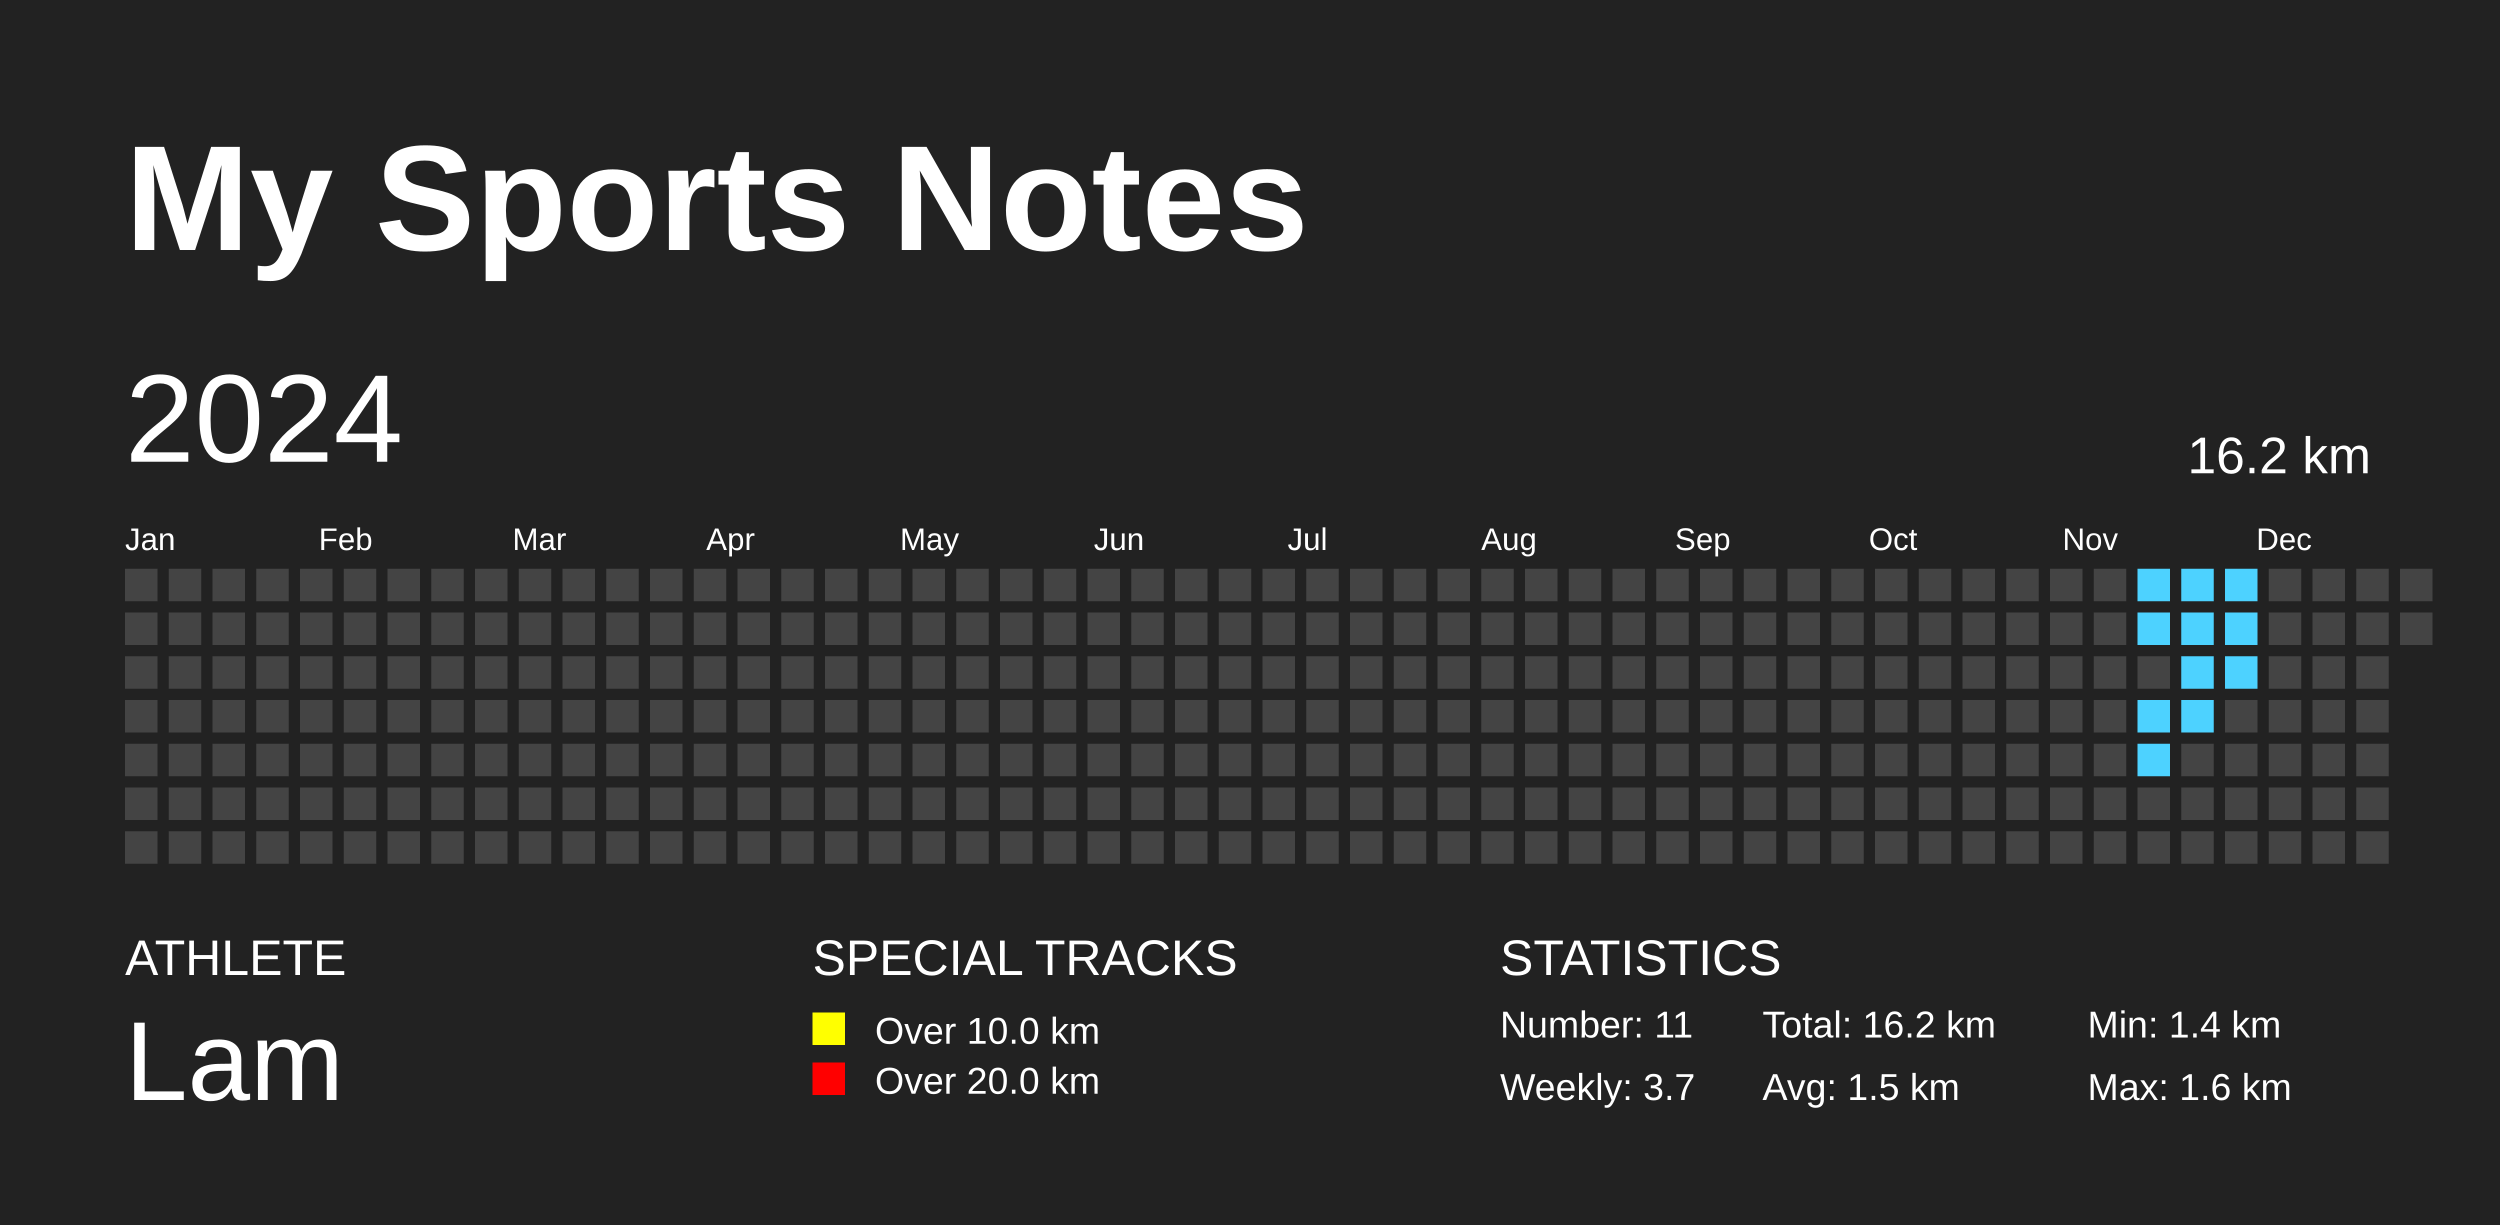
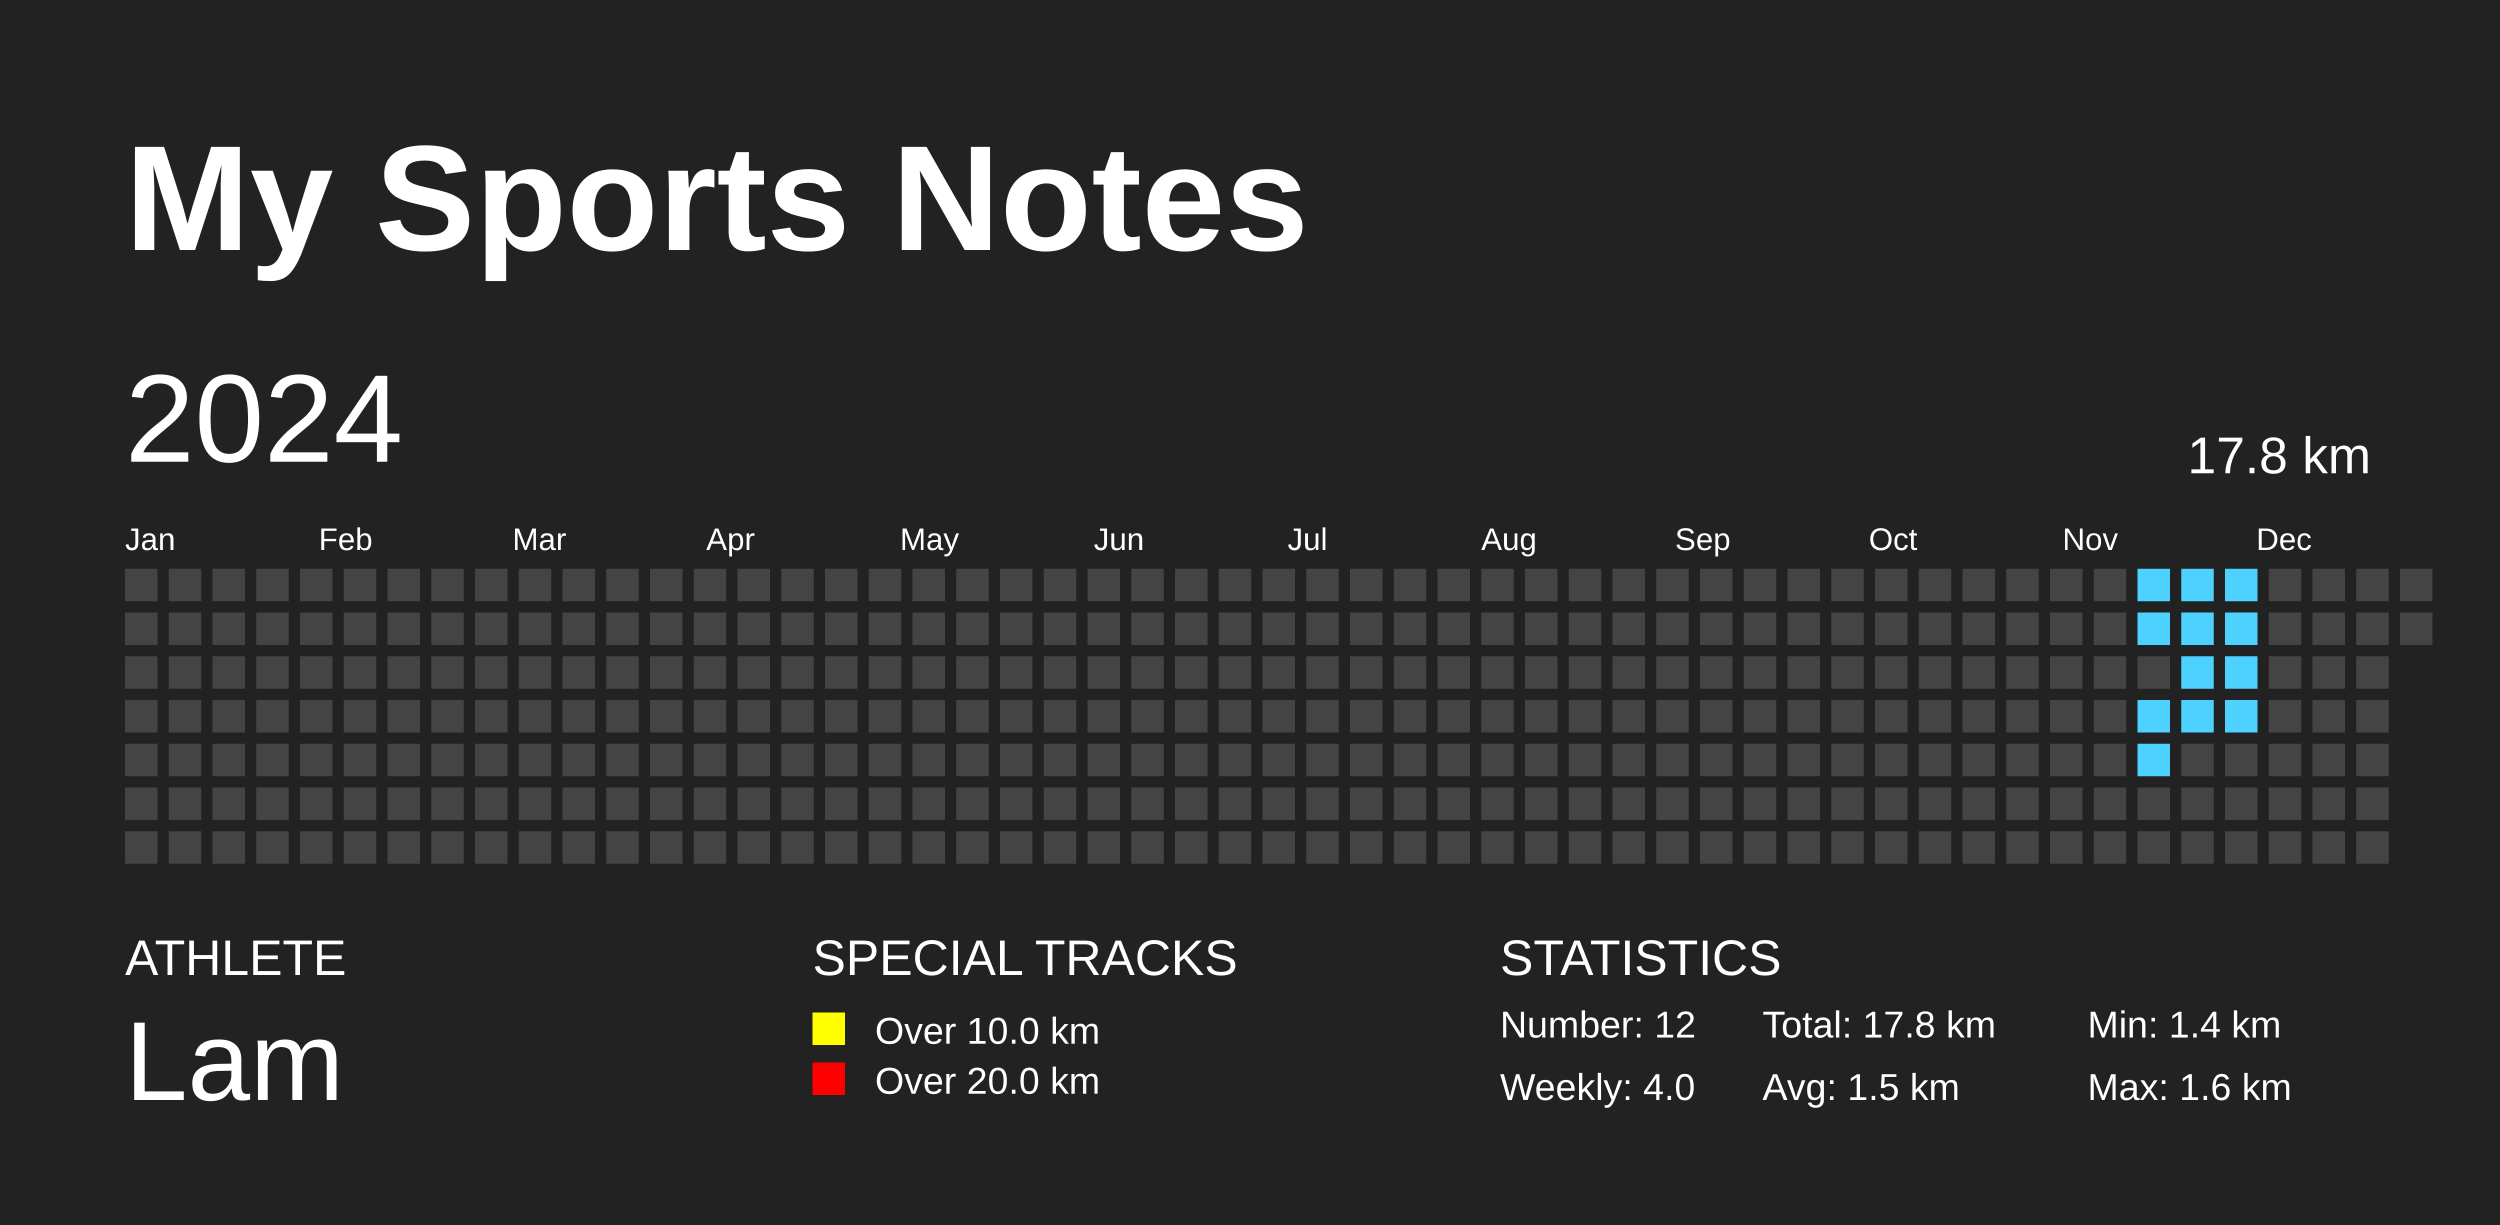
<svg xmlns="http://www.w3.org/2000/svg" baseProfile="full" height="98mm" version="1.1" viewBox="0,0,200,98" width="200mm">
  <defs />
  <rect fill="#222222" height="98" width="200" x="0" y="0" />
  <text fill="#FFFFFF" style="font-size:12px; font-family:Arial; font-weight:bold;" x="10" y="20">My Sports Notes</text>
  <text fill="#FFFFFF" style="font-size:4px; font-family:Arial" x="10" y="78">ATHLETE</text>
  <text fill="#FFFFFF" style="font-size:9px; font-family:Arial" x="10" y="88">Lam</text>
  <text fill="#FFFFFF" style="font-size:4px; font-family:Arial" x="65" y="78">SPECIAL TRACKS</text>
  <rect fill="yellow" height="2.6" width="2.6" x="65" y="81" />
  <text fill="#FFFFFF" style="font-size:3px; font-family:Arial" x="70" y="83.5">Over 10.0 km</text>
  <rect fill="red" height="2.6" width="2.6" x="65" y="85" />
  <text fill="#FFFFFF" style="font-size:3px; font-family:Arial" x="70" y="87.5">Over 20.0 km</text>
  <text fill="#FFFFFF" style="font-size:4px; font-family:Arial" x="120" y="78">STATISTICS</text>
-   <text fill="#FFFFFF" style="font-size:3px; font-family:Arial" x="120" y="83">Number: 11</text>
-   <text fill="#FFFFFF" style="font-size:3px; font-family:Arial" x="120" y="88">Weekly: 3.7</text>
-   <text fill="#FFFFFF" style="font-size:3px; font-family:Arial" x="141" y="83">Total: 16.2 km</text>
+   <text fill="#FFFFFF" style="font-size:3px; font-family:Arial" x="120" y="83">Number: 12</text>
+   <text fill="#FFFFFF" style="font-size:3px; font-family:Arial" x="120" y="88">Weekly: 4.0</text>
+   <text fill="#FFFFFF" style="font-size:3px; font-family:Arial" x="141" y="83">Total: 17.8 km</text>
  <text fill="#FFFFFF" style="font-size:3px; font-family:Arial" x="141" y="88">Avg: 1.5 km</text>
  <text fill="#FFFFFF" style="font-size:3px; font-family:Arial" x="167" y="83">Min: 1.4 km</text>
  <text fill="#FFFFFF" style="font-size:3px; font-family:Arial" x="167" y="88">Max: 1.6 km</text>
  <text dominant-baseline="hanging" fill="#FFFFFF" style="font-size:10.0px; font-family:Arial;" x="10" y="30">2024</text>
-   <text dominant-baseline="hanging" fill="#FFFFFF" style="font-size:4.125px; font-family:Arial;" x="175" y="35">16.2 km</text>
+   <text dominant-baseline="hanging" fill="#FFFFFF" style="font-size:4.125px; font-family:Arial;" x="175" y="35">17.8 km</text>
  <text fill="#FFFFFF" style="font-size:2.5px; font-family:Arial" x="10.0" y="44">Jan</text>
  <text fill="#FFFFFF" style="font-size:2.5px; font-family:Arial" x="25.5" y="44">Feb</text>
  <text fill="#FFFFFF" style="font-size:2.5px; font-family:Arial" x="41.0" y="44">Mar</text>
  <text fill="#FFFFFF" style="font-size:2.5px; font-family:Arial" x="56.5" y="44">Apr</text>
  <text fill="#FFFFFF" style="font-size:2.5px; font-family:Arial" x="72.0" y="44">May</text>
  <text fill="#FFFFFF" style="font-size:2.5px; font-family:Arial" x="87.5" y="44">Jun</text>
  <text fill="#FFFFFF" style="font-size:2.5px; font-family:Arial" x="103.0" y="44">Jul</text>
  <text fill="#FFFFFF" style="font-size:2.5px; font-family:Arial" x="118.5" y="44">Aug</text>
  <text fill="#FFFFFF" style="font-size:2.5px; font-family:Arial" x="134.0" y="44">Sep</text>
  <text fill="#FFFFFF" style="font-size:2.5px; font-family:Arial" x="149.5" y="44">Oct</text>
  <text fill="#FFFFFF" style="font-size:2.5px; font-family:Arial" x="165.0" y="44">Nov</text>
  <text fill="#FFFFFF" style="font-size:2.5px; font-family:Arial" x="180.5" y="44">Dec</text>
  <rect fill="#444444" height="2.6" width="2.6" x="10.0" y="45.5" />
  <rect fill="#444444" height="2.6" width="2.6" x="10.0" y="49.0" />
  <rect fill="#444444" height="2.6" width="2.6" x="10.0" y="52.5" />
  <rect fill="#444444" height="2.6" width="2.6" x="10.0" y="56.0" />
  <rect fill="#444444" height="2.6" width="2.6" x="10.0" y="59.5" />
  <rect fill="#444444" height="2.6" width="2.6" x="10.0" y="63.0" />
  <rect fill="#444444" height="2.6" width="2.6" x="10.0" y="66.5" />
  <rect fill="#444444" height="2.6" width="2.6" x="13.5" y="45.5" />
  <rect fill="#444444" height="2.6" width="2.6" x="13.5" y="49.0" />
  <rect fill="#444444" height="2.6" width="2.6" x="13.5" y="52.5" />
  <rect fill="#444444" height="2.6" width="2.6" x="13.5" y="56.0" />
  <rect fill="#444444" height="2.6" width="2.6" x="13.5" y="59.5" />
  <rect fill="#444444" height="2.6" width="2.6" x="13.5" y="63.0" />
  <rect fill="#444444" height="2.6" width="2.6" x="13.5" y="66.5" />
  <rect fill="#444444" height="2.6" width="2.6" x="17.0" y="45.5" />
  <rect fill="#444444" height="2.6" width="2.6" x="17.0" y="49.0" />
  <rect fill="#444444" height="2.6" width="2.6" x="17.0" y="52.5" />
  <rect fill="#444444" height="2.6" width="2.6" x="17.0" y="56.0" />
  <rect fill="#444444" height="2.6" width="2.6" x="17.0" y="59.5" />
  <rect fill="#444444" height="2.6" width="2.6" x="17.0" y="63.0" />
  <rect fill="#444444" height="2.6" width="2.6" x="17.0" y="66.5" />
  <rect fill="#444444" height="2.6" width="2.6" x="20.5" y="45.5" />
  <rect fill="#444444" height="2.6" width="2.6" x="20.5" y="49.0" />
  <rect fill="#444444" height="2.6" width="2.6" x="20.5" y="52.5" />
  <rect fill="#444444" height="2.6" width="2.6" x="20.5" y="56.0" />
  <rect fill="#444444" height="2.6" width="2.6" x="20.5" y="59.5" />
  <rect fill="#444444" height="2.6" width="2.6" x="20.5" y="63.0" />
  <rect fill="#444444" height="2.6" width="2.6" x="20.5" y="66.5" />
  <rect fill="#444444" height="2.6" width="2.6" x="24.0" y="45.5" />
  <rect fill="#444444" height="2.6" width="2.6" x="24.0" y="49.0" />
  <rect fill="#444444" height="2.6" width="2.6" x="24.0" y="52.5" />
  <rect fill="#444444" height="2.6" width="2.6" x="24.0" y="56.0" />
  <rect fill="#444444" height="2.6" width="2.6" x="24.0" y="59.5" />
  <rect fill="#444444" height="2.6" width="2.6" x="24.0" y="63.0" />
  <rect fill="#444444" height="2.6" width="2.6" x="24.0" y="66.5" />
  <rect fill="#444444" height="2.6" width="2.6" x="27.5" y="45.5" />
  <rect fill="#444444" height="2.6" width="2.6" x="27.5" y="49.0" />
  <rect fill="#444444" height="2.6" width="2.6" x="27.5" y="52.5" />
  <rect fill="#444444" height="2.6" width="2.6" x="27.5" y="56.0" />
  <rect fill="#444444" height="2.6" width="2.6" x="27.5" y="59.5" />
  <rect fill="#444444" height="2.6" width="2.6" x="27.5" y="63.0" />
  <rect fill="#444444" height="2.6" width="2.6" x="27.5" y="66.5" />
  <rect fill="#444444" height="2.6" width="2.6" x="31.0" y="45.5" />
  <rect fill="#444444" height="2.6" width="2.6" x="31.0" y="49.0" />
  <rect fill="#444444" height="2.6" width="2.6" x="31.0" y="52.5" />
  <rect fill="#444444" height="2.6" width="2.6" x="31.0" y="56.0" />
  <rect fill="#444444" height="2.6" width="2.6" x="31.0" y="59.5" />
  <rect fill="#444444" height="2.6" width="2.6" x="31.0" y="63.0" />
  <rect fill="#444444" height="2.6" width="2.6" x="31.0" y="66.5" />
  <rect fill="#444444" height="2.6" width="2.6" x="34.5" y="45.5" />
  <rect fill="#444444" height="2.6" width="2.6" x="34.5" y="49.0" />
  <rect fill="#444444" height="2.6" width="2.6" x="34.5" y="52.5" />
  <rect fill="#444444" height="2.6" width="2.6" x="34.5" y="56.0" />
  <rect fill="#444444" height="2.6" width="2.6" x="34.5" y="59.5" />
  <rect fill="#444444" height="2.6" width="2.6" x="34.5" y="63.0" />
  <rect fill="#444444" height="2.6" width="2.6" x="34.5" y="66.5" />
  <rect fill="#444444" height="2.6" width="2.6" x="38.0" y="45.5" />
  <rect fill="#444444" height="2.6" width="2.6" x="38.0" y="49.0" />
  <rect fill="#444444" height="2.6" width="2.6" x="38.0" y="52.5" />
  <rect fill="#444444" height="2.6" width="2.6" x="38.0" y="56.0" />
  <rect fill="#444444" height="2.6" width="2.6" x="38.0" y="59.5" />
  <rect fill="#444444" height="2.6" width="2.6" x="38.0" y="63.0" />
  <rect fill="#444444" height="2.6" width="2.6" x="38.0" y="66.5" />
  <rect fill="#444444" height="2.6" width="2.6" x="41.5" y="45.5" />
  <rect fill="#444444" height="2.6" width="2.6" x="41.5" y="49.0" />
  <rect fill="#444444" height="2.6" width="2.6" x="41.5" y="52.5" />
  <rect fill="#444444" height="2.6" width="2.6" x="41.5" y="56.0" />
  <rect fill="#444444" height="2.6" width="2.6" x="41.5" y="59.5" />
  <rect fill="#444444" height="2.6" width="2.6" x="41.5" y="63.0" />
  <rect fill="#444444" height="2.6" width="2.6" x="41.5" y="66.5" />
  <rect fill="#444444" height="2.6" width="2.6" x="45.0" y="45.5" />
  <rect fill="#444444" height="2.6" width="2.6" x="45.0" y="49.0" />
  <rect fill="#444444" height="2.6" width="2.6" x="45.0" y="52.5" />
  <rect fill="#444444" height="2.6" width="2.6" x="45.0" y="56.0" />
  <rect fill="#444444" height="2.6" width="2.6" x="45.0" y="59.5" />
  <rect fill="#444444" height="2.6" width="2.6" x="45.0" y="63.0" />
  <rect fill="#444444" height="2.6" width="2.6" x="45.0" y="66.5" />
  <rect fill="#444444" height="2.6" width="2.6" x="48.5" y="45.5" />
  <rect fill="#444444" height="2.6" width="2.6" x="48.5" y="49.0" />
  <rect fill="#444444" height="2.6" width="2.6" x="48.5" y="52.5" />
  <rect fill="#444444" height="2.6" width="2.6" x="48.5" y="56.0" />
  <rect fill="#444444" height="2.6" width="2.6" x="48.5" y="59.5" />
  <rect fill="#444444" height="2.6" width="2.6" x="48.5" y="63.0" />
  <rect fill="#444444" height="2.6" width="2.6" x="48.5" y="66.5" />
  <rect fill="#444444" height="2.6" width="2.6" x="52.0" y="45.5" />
  <rect fill="#444444" height="2.6" width="2.6" x="52.0" y="49.0" />
  <rect fill="#444444" height="2.6" width="2.6" x="52.0" y="52.5" />
  <rect fill="#444444" height="2.6" width="2.6" x="52.0" y="56.0" />
  <rect fill="#444444" height="2.6" width="2.6" x="52.0" y="59.5" />
  <rect fill="#444444" height="2.6" width="2.6" x="52.0" y="63.0" />
  <rect fill="#444444" height="2.6" width="2.6" x="52.0" y="66.5" />
  <rect fill="#444444" height="2.6" width="2.6" x="55.5" y="45.5" />
  <rect fill="#444444" height="2.6" width="2.6" x="55.5" y="49.0" />
  <rect fill="#444444" height="2.6" width="2.6" x="55.5" y="52.5" />
  <rect fill="#444444" height="2.6" width="2.6" x="55.5" y="56.0" />
  <rect fill="#444444" height="2.6" width="2.6" x="55.5" y="59.5" />
  <rect fill="#444444" height="2.6" width="2.6" x="55.5" y="63.0" />
  <rect fill="#444444" height="2.6" width="2.6" x="55.5" y="66.5" />
  <rect fill="#444444" height="2.6" width="2.6" x="59.0" y="45.5" />
  <rect fill="#444444" height="2.6" width="2.6" x="59.0" y="49.0" />
  <rect fill="#444444" height="2.6" width="2.6" x="59.0" y="52.5" />
  <rect fill="#444444" height="2.6" width="2.6" x="59.0" y="56.0" />
  <rect fill="#444444" height="2.6" width="2.6" x="59.0" y="59.5" />
  <rect fill="#444444" height="2.6" width="2.6" x="59.0" y="63.0" />
  <rect fill="#444444" height="2.6" width="2.6" x="59.0" y="66.5" />
  <rect fill="#444444" height="2.6" width="2.6" x="62.5" y="45.5" />
  <rect fill="#444444" height="2.6" width="2.6" x="62.5" y="49.0" />
  <rect fill="#444444" height="2.6" width="2.6" x="62.5" y="52.5" />
  <rect fill="#444444" height="2.6" width="2.6" x="62.5" y="56.0" />
  <rect fill="#444444" height="2.6" width="2.6" x="62.5" y="59.5" />
  <rect fill="#444444" height="2.6" width="2.6" x="62.5" y="63.0" />
  <rect fill="#444444" height="2.6" width="2.6" x="62.5" y="66.5" />
  <rect fill="#444444" height="2.6" width="2.6" x="66.0" y="45.5" />
  <rect fill="#444444" height="2.6" width="2.6" x="66.0" y="49.0" />
  <rect fill="#444444" height="2.6" width="2.6" x="66.0" y="52.5" />
  <rect fill="#444444" height="2.6" width="2.6" x="66.0" y="56.0" />
  <rect fill="#444444" height="2.6" width="2.6" x="66.0" y="59.5" />
  <rect fill="#444444" height="2.6" width="2.6" x="66.0" y="63.0" />
  <rect fill="#444444" height="2.6" width="2.6" x="66.0" y="66.5" />
  <rect fill="#444444" height="2.6" width="2.6" x="69.5" y="45.5" />
  <rect fill="#444444" height="2.6" width="2.6" x="69.5" y="49.0" />
  <rect fill="#444444" height="2.6" width="2.6" x="69.5" y="52.5" />
  <rect fill="#444444" height="2.6" width="2.6" x="69.5" y="56.0" />
  <rect fill="#444444" height="2.6" width="2.6" x="69.5" y="59.5" />
  <rect fill="#444444" height="2.6" width="2.6" x="69.5" y="63.0" />
  <rect fill="#444444" height="2.6" width="2.6" x="69.5" y="66.5" />
  <rect fill="#444444" height="2.6" width="2.6" x="73.0" y="45.5" />
  <rect fill="#444444" height="2.6" width="2.6" x="73.0" y="49.0" />
  <rect fill="#444444" height="2.6" width="2.6" x="73.0" y="52.5" />
  <rect fill="#444444" height="2.6" width="2.6" x="73.0" y="56.0" />
  <rect fill="#444444" height="2.6" width="2.6" x="73.0" y="59.5" />
  <rect fill="#444444" height="2.6" width="2.6" x="73.0" y="63.0" />
  <rect fill="#444444" height="2.6" width="2.6" x="73.0" y="66.5" />
  <rect fill="#444444" height="2.6" width="2.6" x="76.5" y="45.5" />
  <rect fill="#444444" height="2.6" width="2.6" x="76.5" y="49.0" />
  <rect fill="#444444" height="2.6" width="2.6" x="76.5" y="52.5" />
  <rect fill="#444444" height="2.6" width="2.6" x="76.5" y="56.0" />
  <rect fill="#444444" height="2.6" width="2.6" x="76.5" y="59.5" />
  <rect fill="#444444" height="2.6" width="2.6" x="76.5" y="63.0" />
  <rect fill="#444444" height="2.6" width="2.6" x="76.5" y="66.5" />
  <rect fill="#444444" height="2.6" width="2.6" x="80.0" y="45.5" />
  <rect fill="#444444" height="2.6" width="2.6" x="80.0" y="49.0" />
  <rect fill="#444444" height="2.6" width="2.6" x="80.0" y="52.5" />
  <rect fill="#444444" height="2.6" width="2.6" x="80.0" y="56.0" />
  <rect fill="#444444" height="2.6" width="2.6" x="80.0" y="59.5" />
  <rect fill="#444444" height="2.6" width="2.6" x="80.0" y="63.0" />
  <rect fill="#444444" height="2.6" width="2.6" x="80.0" y="66.5" />
  <rect fill="#444444" height="2.6" width="2.6" x="83.5" y="45.5" />
  <rect fill="#444444" height="2.6" width="2.6" x="83.5" y="49.0" />
  <rect fill="#444444" height="2.6" width="2.6" x="83.5" y="52.5" />
  <rect fill="#444444" height="2.6" width="2.6" x="83.5" y="56.0" />
  <rect fill="#444444" height="2.6" width="2.6" x="83.5" y="59.5" />
  <rect fill="#444444" height="2.6" width="2.6" x="83.5" y="63.0" />
  <rect fill="#444444" height="2.6" width="2.6" x="83.5" y="66.5" />
  <rect fill="#444444" height="2.6" width="2.6" x="87.0" y="45.5" />
  <rect fill="#444444" height="2.6" width="2.6" x="87.0" y="49.0" />
  <rect fill="#444444" height="2.6" width="2.6" x="87.0" y="52.5" />
  <rect fill="#444444" height="2.6" width="2.6" x="87.0" y="56.0" />
  <rect fill="#444444" height="2.6" width="2.6" x="87.0" y="59.5" />
  <rect fill="#444444" height="2.6" width="2.6" x="87.0" y="63.0" />
  <rect fill="#444444" height="2.6" width="2.6" x="87.0" y="66.5" />
  <rect fill="#444444" height="2.6" width="2.6" x="90.5" y="45.5" />
  <rect fill="#444444" height="2.6" width="2.6" x="90.5" y="49.0" />
  <rect fill="#444444" height="2.6" width="2.6" x="90.5" y="52.5" />
  <rect fill="#444444" height="2.6" width="2.6" x="90.5" y="56.0" />
  <rect fill="#444444" height="2.6" width="2.6" x="90.5" y="59.5" />
  <rect fill="#444444" height="2.6" width="2.6" x="90.5" y="63.0" />
  <rect fill="#444444" height="2.6" width="2.6" x="90.5" y="66.5" />
  <rect fill="#444444" height="2.6" width="2.6" x="94.0" y="45.5" />
  <rect fill="#444444" height="2.6" width="2.6" x="94.0" y="49.0" />
  <rect fill="#444444" height="2.6" width="2.6" x="94.0" y="52.5" />
  <rect fill="#444444" height="2.6" width="2.6" x="94.0" y="56.0" />
  <rect fill="#444444" height="2.6" width="2.6" x="94.0" y="59.5" />
  <rect fill="#444444" height="2.6" width="2.6" x="94.0" y="63.0" />
  <rect fill="#444444" height="2.6" width="2.6" x="94.0" y="66.5" />
  <rect fill="#444444" height="2.6" width="2.6" x="97.5" y="45.5" />
  <rect fill="#444444" height="2.6" width="2.6" x="97.5" y="49.0" />
  <rect fill="#444444" height="2.6" width="2.6" x="97.5" y="52.5" />
  <rect fill="#444444" height="2.6" width="2.6" x="97.5" y="56.0" />
  <rect fill="#444444" height="2.6" width="2.6" x="97.5" y="59.5" />
  <rect fill="#444444" height="2.6" width="2.6" x="97.5" y="63.0" />
  <rect fill="#444444" height="2.6" width="2.6" x="97.5" y="66.5" />
  <rect fill="#444444" height="2.6" width="2.6" x="101.0" y="45.5" />
  <rect fill="#444444" height="2.6" width="2.6" x="101.0" y="49.0" />
  <rect fill="#444444" height="2.6" width="2.6" x="101.0" y="52.5" />
  <rect fill="#444444" height="2.6" width="2.6" x="101.0" y="56.0" />
  <rect fill="#444444" height="2.6" width="2.6" x="101.0" y="59.5" />
  <rect fill="#444444" height="2.6" width="2.6" x="101.0" y="63.0" />
  <rect fill="#444444" height="2.6" width="2.6" x="101.0" y="66.5" />
  <rect fill="#444444" height="2.6" width="2.6" x="104.5" y="45.5" />
  <rect fill="#444444" height="2.6" width="2.6" x="104.5" y="49.0" />
  <rect fill="#444444" height="2.6" width="2.6" x="104.5" y="52.5" />
  <rect fill="#444444" height="2.6" width="2.6" x="104.5" y="56.0" />
  <rect fill="#444444" height="2.6" width="2.6" x="104.5" y="59.5" />
  <rect fill="#444444" height="2.6" width="2.6" x="104.5" y="63.0" />
  <rect fill="#444444" height="2.6" width="2.6" x="104.5" y="66.5" />
  <rect fill="#444444" height="2.6" width="2.6" x="108.0" y="45.5" />
  <rect fill="#444444" height="2.6" width="2.6" x="108.0" y="49.0" />
  <rect fill="#444444" height="2.6" width="2.6" x="108.0" y="52.5" />
  <rect fill="#444444" height="2.6" width="2.6" x="108.0" y="56.0" />
  <rect fill="#444444" height="2.6" width="2.6" x="108.0" y="59.5" />
  <rect fill="#444444" height="2.6" width="2.6" x="108.0" y="63.0" />
  <rect fill="#444444" height="2.6" width="2.6" x="108.0" y="66.5" />
  <rect fill="#444444" height="2.6" width="2.6" x="111.5" y="45.5" />
  <rect fill="#444444" height="2.6" width="2.6" x="111.5" y="49.0" />
  <rect fill="#444444" height="2.6" width="2.6" x="111.5" y="52.5" />
  <rect fill="#444444" height="2.6" width="2.6" x="111.5" y="56.0" />
  <rect fill="#444444" height="2.6" width="2.6" x="111.5" y="59.5" />
  <rect fill="#444444" height="2.6" width="2.6" x="111.5" y="63.0" />
  <rect fill="#444444" height="2.6" width="2.6" x="111.5" y="66.5" />
  <rect fill="#444444" height="2.6" width="2.6" x="115.0" y="45.5" />
  <rect fill="#444444" height="2.6" width="2.6" x="115.0" y="49.0" />
  <rect fill="#444444" height="2.6" width="2.6" x="115.0" y="52.5" />
  <rect fill="#444444" height="2.6" width="2.6" x="115.0" y="56.0" />
  <rect fill="#444444" height="2.6" width="2.6" x="115.0" y="59.5" />
  <rect fill="#444444" height="2.6" width="2.6" x="115.0" y="63.0" />
  <rect fill="#444444" height="2.6" width="2.6" x="115.0" y="66.5" />
  <rect fill="#444444" height="2.6" width="2.6" x="118.5" y="45.5" />
  <rect fill="#444444" height="2.6" width="2.6" x="118.5" y="49.0" />
  <rect fill="#444444" height="2.6" width="2.6" x="118.5" y="52.5" />
  <rect fill="#444444" height="2.6" width="2.6" x="118.5" y="56.0" />
  <rect fill="#444444" height="2.6" width="2.6" x="118.5" y="59.5" />
  <rect fill="#444444" height="2.6" width="2.6" x="118.5" y="63.0" />
  <rect fill="#444444" height="2.6" width="2.6" x="118.5" y="66.5" />
  <rect fill="#444444" height="2.6" width="2.6" x="122.0" y="45.5" />
  <rect fill="#444444" height="2.6" width="2.6" x="122.0" y="49.0" />
  <rect fill="#444444" height="2.6" width="2.6" x="122.0" y="52.5" />
  <rect fill="#444444" height="2.6" width="2.6" x="122.0" y="56.0" />
  <rect fill="#444444" height="2.6" width="2.6" x="122.0" y="59.5" />
  <rect fill="#444444" height="2.6" width="2.6" x="122.0" y="63.0" />
  <rect fill="#444444" height="2.6" width="2.6" x="122.0" y="66.5" />
  <rect fill="#444444" height="2.6" width="2.6" x="125.5" y="45.5" />
  <rect fill="#444444" height="2.6" width="2.6" x="125.5" y="49.0" />
  <rect fill="#444444" height="2.6" width="2.6" x="125.5" y="52.5" />
  <rect fill="#444444" height="2.6" width="2.6" x="125.5" y="56.0" />
  <rect fill="#444444" height="2.6" width="2.6" x="125.5" y="59.5" />
  <rect fill="#444444" height="2.6" width="2.6" x="125.5" y="63.0" />
  <rect fill="#444444" height="2.6" width="2.6" x="125.5" y="66.5" />
  <rect fill="#444444" height="2.6" width="2.6" x="129.0" y="45.5" />
  <rect fill="#444444" height="2.6" width="2.6" x="129.0" y="49.0" />
  <rect fill="#444444" height="2.6" width="2.6" x="129.0" y="52.5" />
  <rect fill="#444444" height="2.6" width="2.6" x="129.0" y="56.0" />
  <rect fill="#444444" height="2.6" width="2.6" x="129.0" y="59.5" />
  <rect fill="#444444" height="2.6" width="2.6" x="129.0" y="63.0" />
  <rect fill="#444444" height="2.6" width="2.6" x="129.0" y="66.5" />
  <rect fill="#444444" height="2.6" width="2.6" x="132.5" y="45.5" />
  <rect fill="#444444" height="2.6" width="2.6" x="132.5" y="49.0" />
  <rect fill="#444444" height="2.6" width="2.6" x="132.5" y="52.5" />
  <rect fill="#444444" height="2.6" width="2.6" x="132.5" y="56.0" />
  <rect fill="#444444" height="2.6" width="2.6" x="132.5" y="59.5" />
  <rect fill="#444444" height="2.6" width="2.6" x="132.5" y="63.0" />
  <rect fill="#444444" height="2.6" width="2.6" x="132.5" y="66.5" />
  <rect fill="#444444" height="2.6" width="2.6" x="136.0" y="45.5" />
  <rect fill="#444444" height="2.6" width="2.6" x="136.0" y="49.0" />
  <rect fill="#444444" height="2.6" width="2.6" x="136.0" y="52.5" />
  <rect fill="#444444" height="2.6" width="2.6" x="136.0" y="56.0" />
  <rect fill="#444444" height="2.6" width="2.6" x="136.0" y="59.5" />
  <rect fill="#444444" height="2.6" width="2.6" x="136.0" y="63.0" />
  <rect fill="#444444" height="2.6" width="2.6" x="136.0" y="66.5" />
  <rect fill="#444444" height="2.6" width="2.6" x="139.5" y="45.5" />
  <rect fill="#444444" height="2.6" width="2.6" x="139.5" y="49.0" />
  <rect fill="#444444" height="2.6" width="2.6" x="139.5" y="52.5" />
  <rect fill="#444444" height="2.6" width="2.6" x="139.5" y="56.0" />
  <rect fill="#444444" height="2.6" width="2.6" x="139.5" y="59.5" />
  <rect fill="#444444" height="2.6" width="2.6" x="139.5" y="63.0" />
  <rect fill="#444444" height="2.6" width="2.6" x="139.5" y="66.5" />
  <rect fill="#444444" height="2.6" width="2.6" x="143.0" y="45.5" />
  <rect fill="#444444" height="2.6" width="2.6" x="143.0" y="49.0" />
  <rect fill="#444444" height="2.6" width="2.6" x="143.0" y="52.5" />
  <rect fill="#444444" height="2.6" width="2.6" x="143.0" y="56.0" />
  <rect fill="#444444" height="2.6" width="2.6" x="143.0" y="59.5" />
  <rect fill="#444444" height="2.6" width="2.6" x="143.0" y="63.0" />
  <rect fill="#444444" height="2.6" width="2.6" x="143.0" y="66.5" />
  <rect fill="#444444" height="2.6" width="2.6" x="146.5" y="45.5" />
  <rect fill="#444444" height="2.6" width="2.6" x="146.5" y="49.0" />
  <rect fill="#444444" height="2.6" width="2.6" x="146.5" y="52.5" />
  <rect fill="#444444" height="2.6" width="2.6" x="146.5" y="56.0" />
  <rect fill="#444444" height="2.6" width="2.6" x="146.5" y="59.5" />
  <rect fill="#444444" height="2.6" width="2.6" x="146.5" y="63.0" />
  <rect fill="#444444" height="2.6" width="2.6" x="146.5" y="66.5" />
  <rect fill="#444444" height="2.6" width="2.6" x="150.0" y="45.5" />
  <rect fill="#444444" height="2.6" width="2.6" x="150.0" y="49.0" />
  <rect fill="#444444" height="2.6" width="2.6" x="150.0" y="52.5" />
  <rect fill="#444444" height="2.6" width="2.6" x="150.0" y="56.0" />
  <rect fill="#444444" height="2.6" width="2.6" x="150.0" y="59.5" />
  <rect fill="#444444" height="2.6" width="2.6" x="150.0" y="63.0" />
  <rect fill="#444444" height="2.6" width="2.6" x="150.0" y="66.5" />
  <rect fill="#444444" height="2.6" width="2.6" x="153.5" y="45.5" />
  <rect fill="#444444" height="2.6" width="2.6" x="153.5" y="49.0" />
  <rect fill="#444444" height="2.6" width="2.6" x="153.5" y="52.5" />
  <rect fill="#444444" height="2.6" width="2.6" x="153.5" y="56.0" />
  <rect fill="#444444" height="2.6" width="2.6" x="153.5" y="59.5" />
  <rect fill="#444444" height="2.6" width="2.6" x="153.5" y="63.0" />
  <rect fill="#444444" height="2.6" width="2.6" x="153.5" y="66.5" />
  <rect fill="#444444" height="2.6" width="2.6" x="157.0" y="45.5" />
  <rect fill="#444444" height="2.6" width="2.6" x="157.0" y="49.0" />
  <rect fill="#444444" height="2.6" width="2.6" x="157.0" y="52.5" />
  <rect fill="#444444" height="2.6" width="2.6" x="157.0" y="56.0" />
  <rect fill="#444444" height="2.6" width="2.6" x="157.0" y="59.5" />
  <rect fill="#444444" height="2.6" width="2.6" x="157.0" y="63.0" />
  <rect fill="#444444" height="2.6" width="2.6" x="157.0" y="66.5" />
  <rect fill="#444444" height="2.6" width="2.6" x="160.5" y="45.5" />
  <rect fill="#444444" height="2.6" width="2.6" x="160.5" y="49.0" />
  <rect fill="#444444" height="2.6" width="2.6" x="160.5" y="52.5" />
  <rect fill="#444444" height="2.6" width="2.6" x="160.5" y="56.0" />
  <rect fill="#444444" height="2.6" width="2.6" x="160.5" y="59.5" />
  <rect fill="#444444" height="2.6" width="2.6" x="160.5" y="63.0" />
  <rect fill="#444444" height="2.6" width="2.6" x="160.5" y="66.5" />
  <rect fill="#444444" height="2.6" width="2.6" x="164.0" y="45.5" />
  <rect fill="#444444" height="2.6" width="2.6" x="164.0" y="49.0" />
  <rect fill="#444444" height="2.6" width="2.6" x="164.0" y="52.5" />
  <rect fill="#444444" height="2.6" width="2.6" x="164.0" y="56.0" />
  <rect fill="#444444" height="2.6" width="2.6" x="164.0" y="59.5" />
  <rect fill="#444444" height="2.6" width="2.6" x="164.0" y="63.0" />
  <rect fill="#444444" height="2.6" width="2.6" x="164.0" y="66.5" />
  <rect fill="#444444" height="2.6" width="2.6" x="167.5" y="45.5" />
  <rect fill="#444444" height="2.6" width="2.6" x="167.5" y="49.0" />
  <rect fill="#444444" height="2.6" width="2.6" x="167.5" y="52.5" />
  <rect fill="#444444" height="2.6" width="2.6" x="167.5" y="56.0" />
  <rect fill="#444444" height="2.6" width="2.6" x="167.5" y="59.5" />
  <rect fill="#444444" height="2.6" width="2.6" x="167.5" y="63.0" />
  <rect fill="#444444" height="2.6" width="2.6" x="167.5" y="66.5" />
  <rect fill="#4DD2FF" height="2.6" width="2.6" x="171.0" y="45.5" />
  <rect fill="#4DD2FF" height="2.6" width="2.6" x="171.0" y="49.0" />
  <rect fill="#444444" height="2.6" width="2.6" x="171.0" y="52.5" />
  <rect fill="#4DD2FF" height="2.6" width="2.6" x="171.0" y="56.0" />
  <rect fill="#4DD2FF" height="2.6" width="2.6" x="171.0" y="59.5" />
  <rect fill="#444444" height="2.6" width="2.6" x="171.0" y="63.0" />
  <rect fill="#444444" height="2.6" width="2.6" x="171.0" y="66.5" />
  <rect fill="#4DD2FF" height="2.6" width="2.6" x="174.5" y="45.5" />
  <rect fill="#4DD2FF" height="2.6" width="2.6" x="174.5" y="49.0" />
  <rect fill="#4DD2FF" height="2.6" width="2.6" x="174.5" y="52.5" />
  <rect fill="#4DD2FF" height="2.6" width="2.6" x="174.5" y="56.0" />
  <rect fill="#444444" height="2.6" width="2.6" x="174.5" y="59.5" />
  <rect fill="#444444" height="2.6" width="2.6" x="174.5" y="63.0" />
  <rect fill="#444444" height="2.6" width="2.6" x="174.5" y="66.5" />
  <rect fill="#4DD2FF" height="2.6" width="2.6" x="178.0" y="45.5" />
  <rect fill="#4DD2FF" height="2.6" width="2.6" x="178.0" y="49.0" />
  <rect fill="#4DD2FF" height="2.6" width="2.6" x="178.0" y="52.5" />
-   <rect fill="#444444" height="2.6" width="2.6" x="178.0" y="56.0" />
+   <rect fill="#4DD2FF" height="2.6" width="2.6" x="178.0" y="56.0" />
  <rect fill="#444444" height="2.6" width="2.6" x="178.0" y="59.5" />
  <rect fill="#444444" height="2.6" width="2.6" x="178.0" y="63.0" />
  <rect fill="#444444" height="2.6" width="2.6" x="178.0" y="66.5" />
  <rect fill="#444444" height="2.6" width="2.6" x="181.5" y="45.5" />
  <rect fill="#444444" height="2.6" width="2.6" x="181.5" y="49.0" />
  <rect fill="#444444" height="2.6" width="2.6" x="181.5" y="52.5" />
  <rect fill="#444444" height="2.6" width="2.6" x="181.5" y="56.0" />
  <rect fill="#444444" height="2.6" width="2.6" x="181.5" y="59.5" />
  <rect fill="#444444" height="2.6" width="2.6" x="181.5" y="63.0" />
  <rect fill="#444444" height="2.6" width="2.6" x="181.5" y="66.5" />
  <rect fill="#444444" height="2.6" width="2.6" x="185.0" y="45.5" />
  <rect fill="#444444" height="2.6" width="2.6" x="185.0" y="49.0" />
  <rect fill="#444444" height="2.6" width="2.6" x="185.0" y="52.5" />
  <rect fill="#444444" height="2.6" width="2.6" x="185.0" y="56.0" />
  <rect fill="#444444" height="2.6" width="2.6" x="185.0" y="59.5" />
  <rect fill="#444444" height="2.6" width="2.6" x="185.0" y="63.0" />
  <rect fill="#444444" height="2.6" width="2.6" x="185.0" y="66.5" />
  <rect fill="#444444" height="2.6" width="2.6" x="188.5" y="45.5" />
  <rect fill="#444444" height="2.6" width="2.6" x="188.5" y="49.0" />
  <rect fill="#444444" height="2.6" width="2.6" x="188.5" y="52.5" />
  <rect fill="#444444" height="2.6" width="2.6" x="188.5" y="56.0" />
  <rect fill="#444444" height="2.6" width="2.6" x="188.5" y="59.5" />
  <rect fill="#444444" height="2.6" width="2.6" x="188.5" y="63.0" />
  <rect fill="#444444" height="2.6" width="2.6" x="188.5" y="66.5" />
  <rect fill="#444444" height="2.6" width="2.6" x="192.0" y="45.5" />
  <rect fill="#444444" height="2.6" width="2.6" x="192.0" y="49.0" />
</svg>
